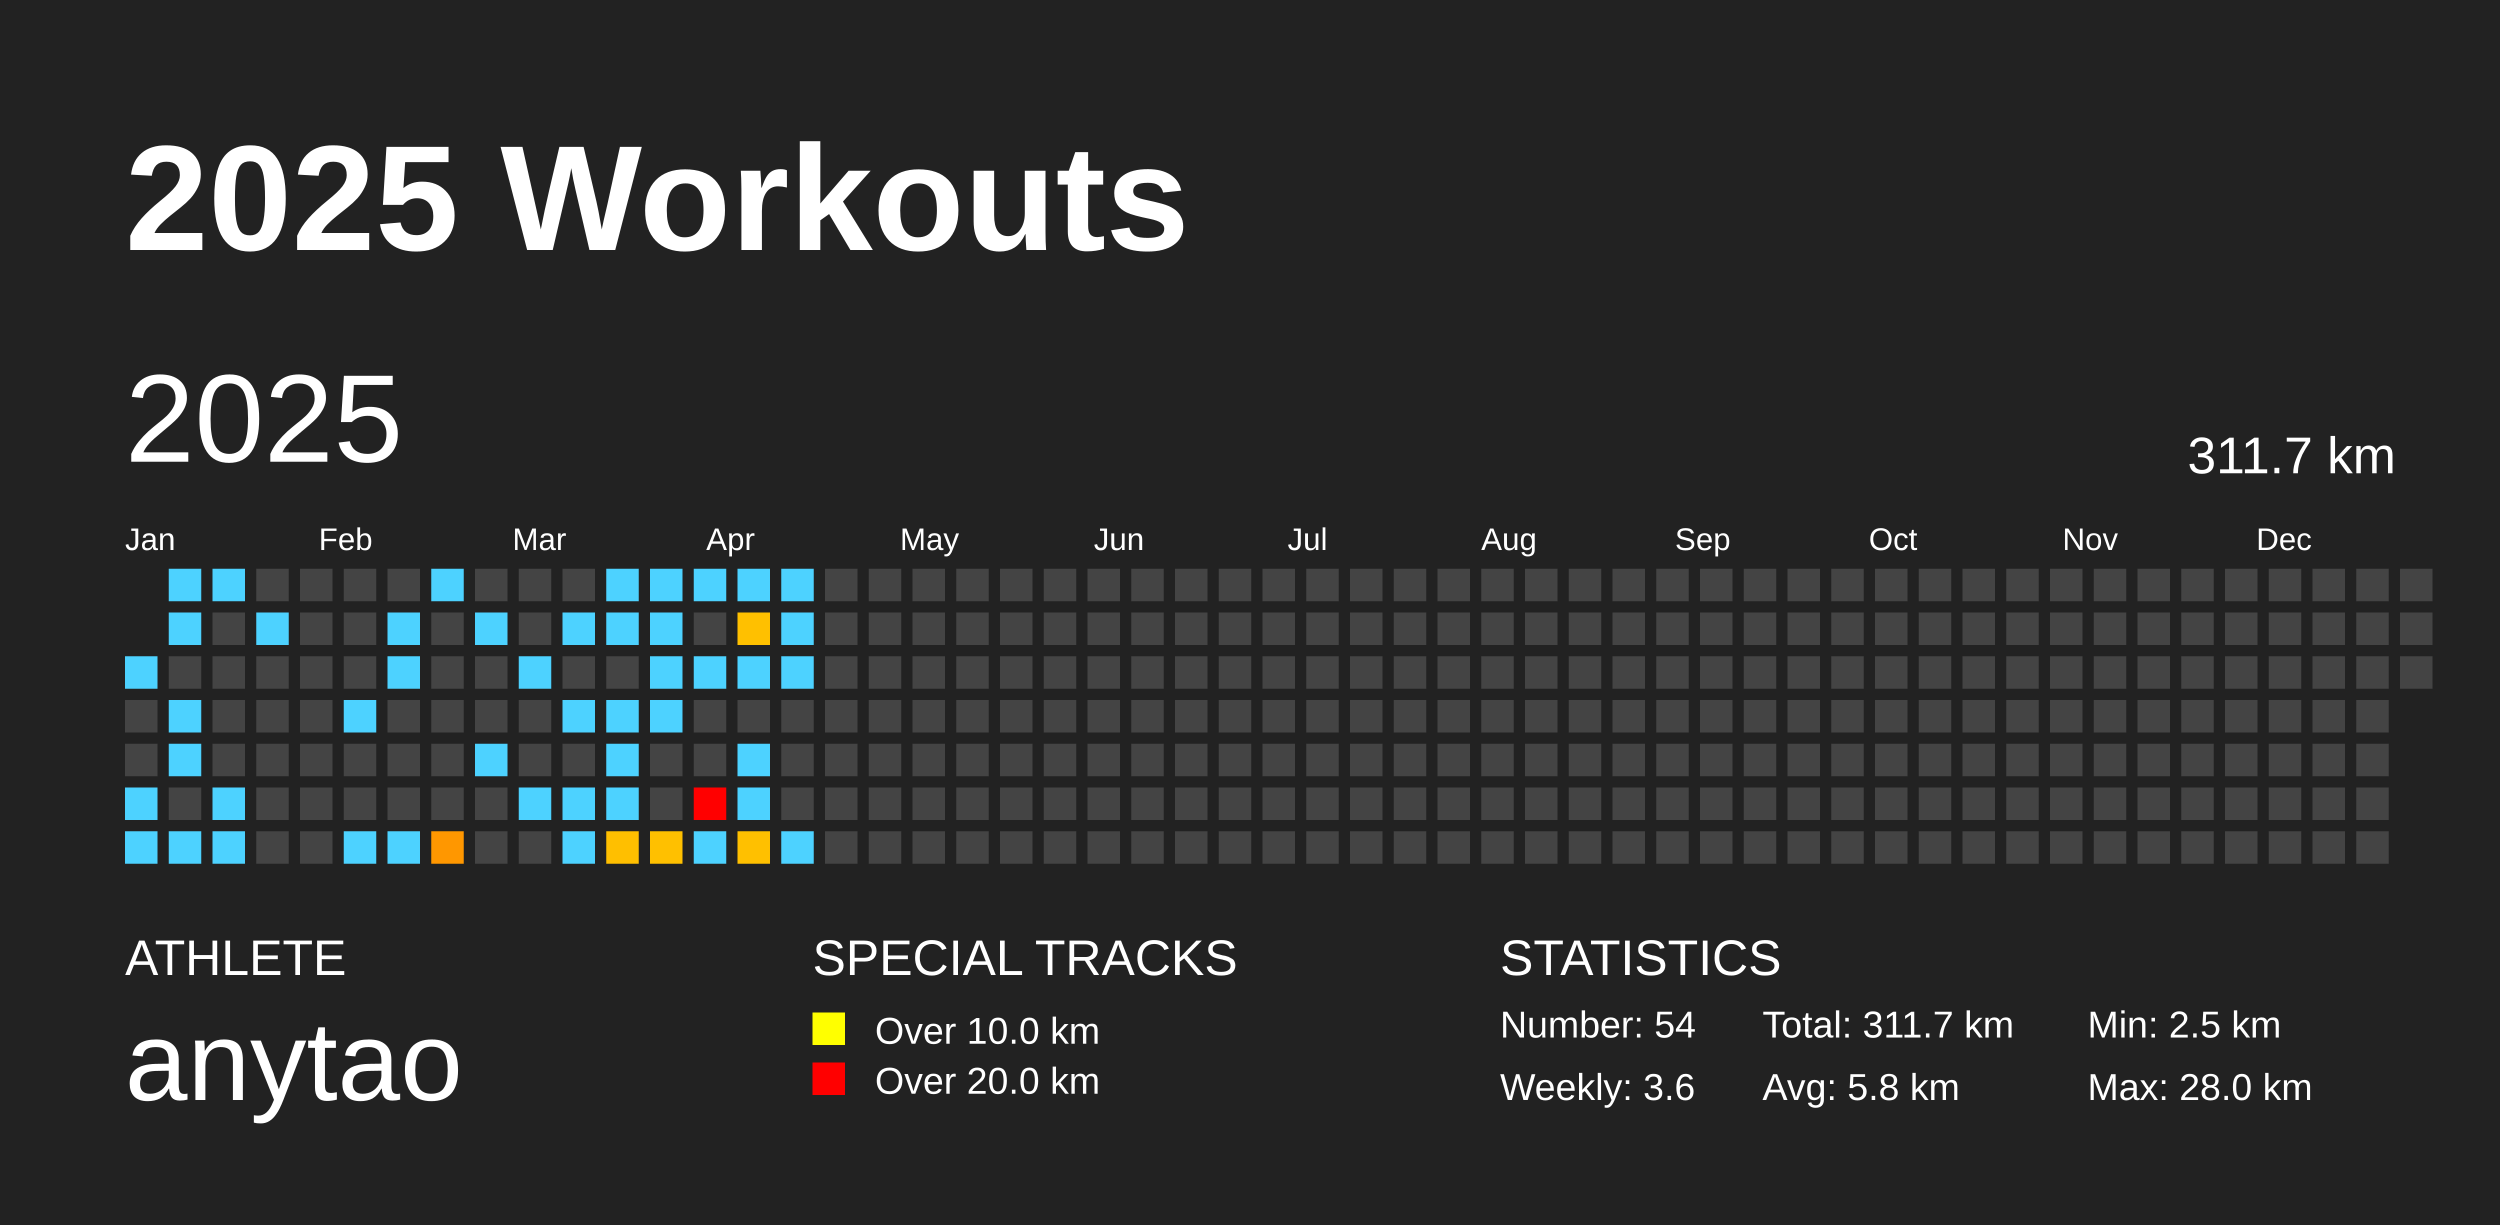
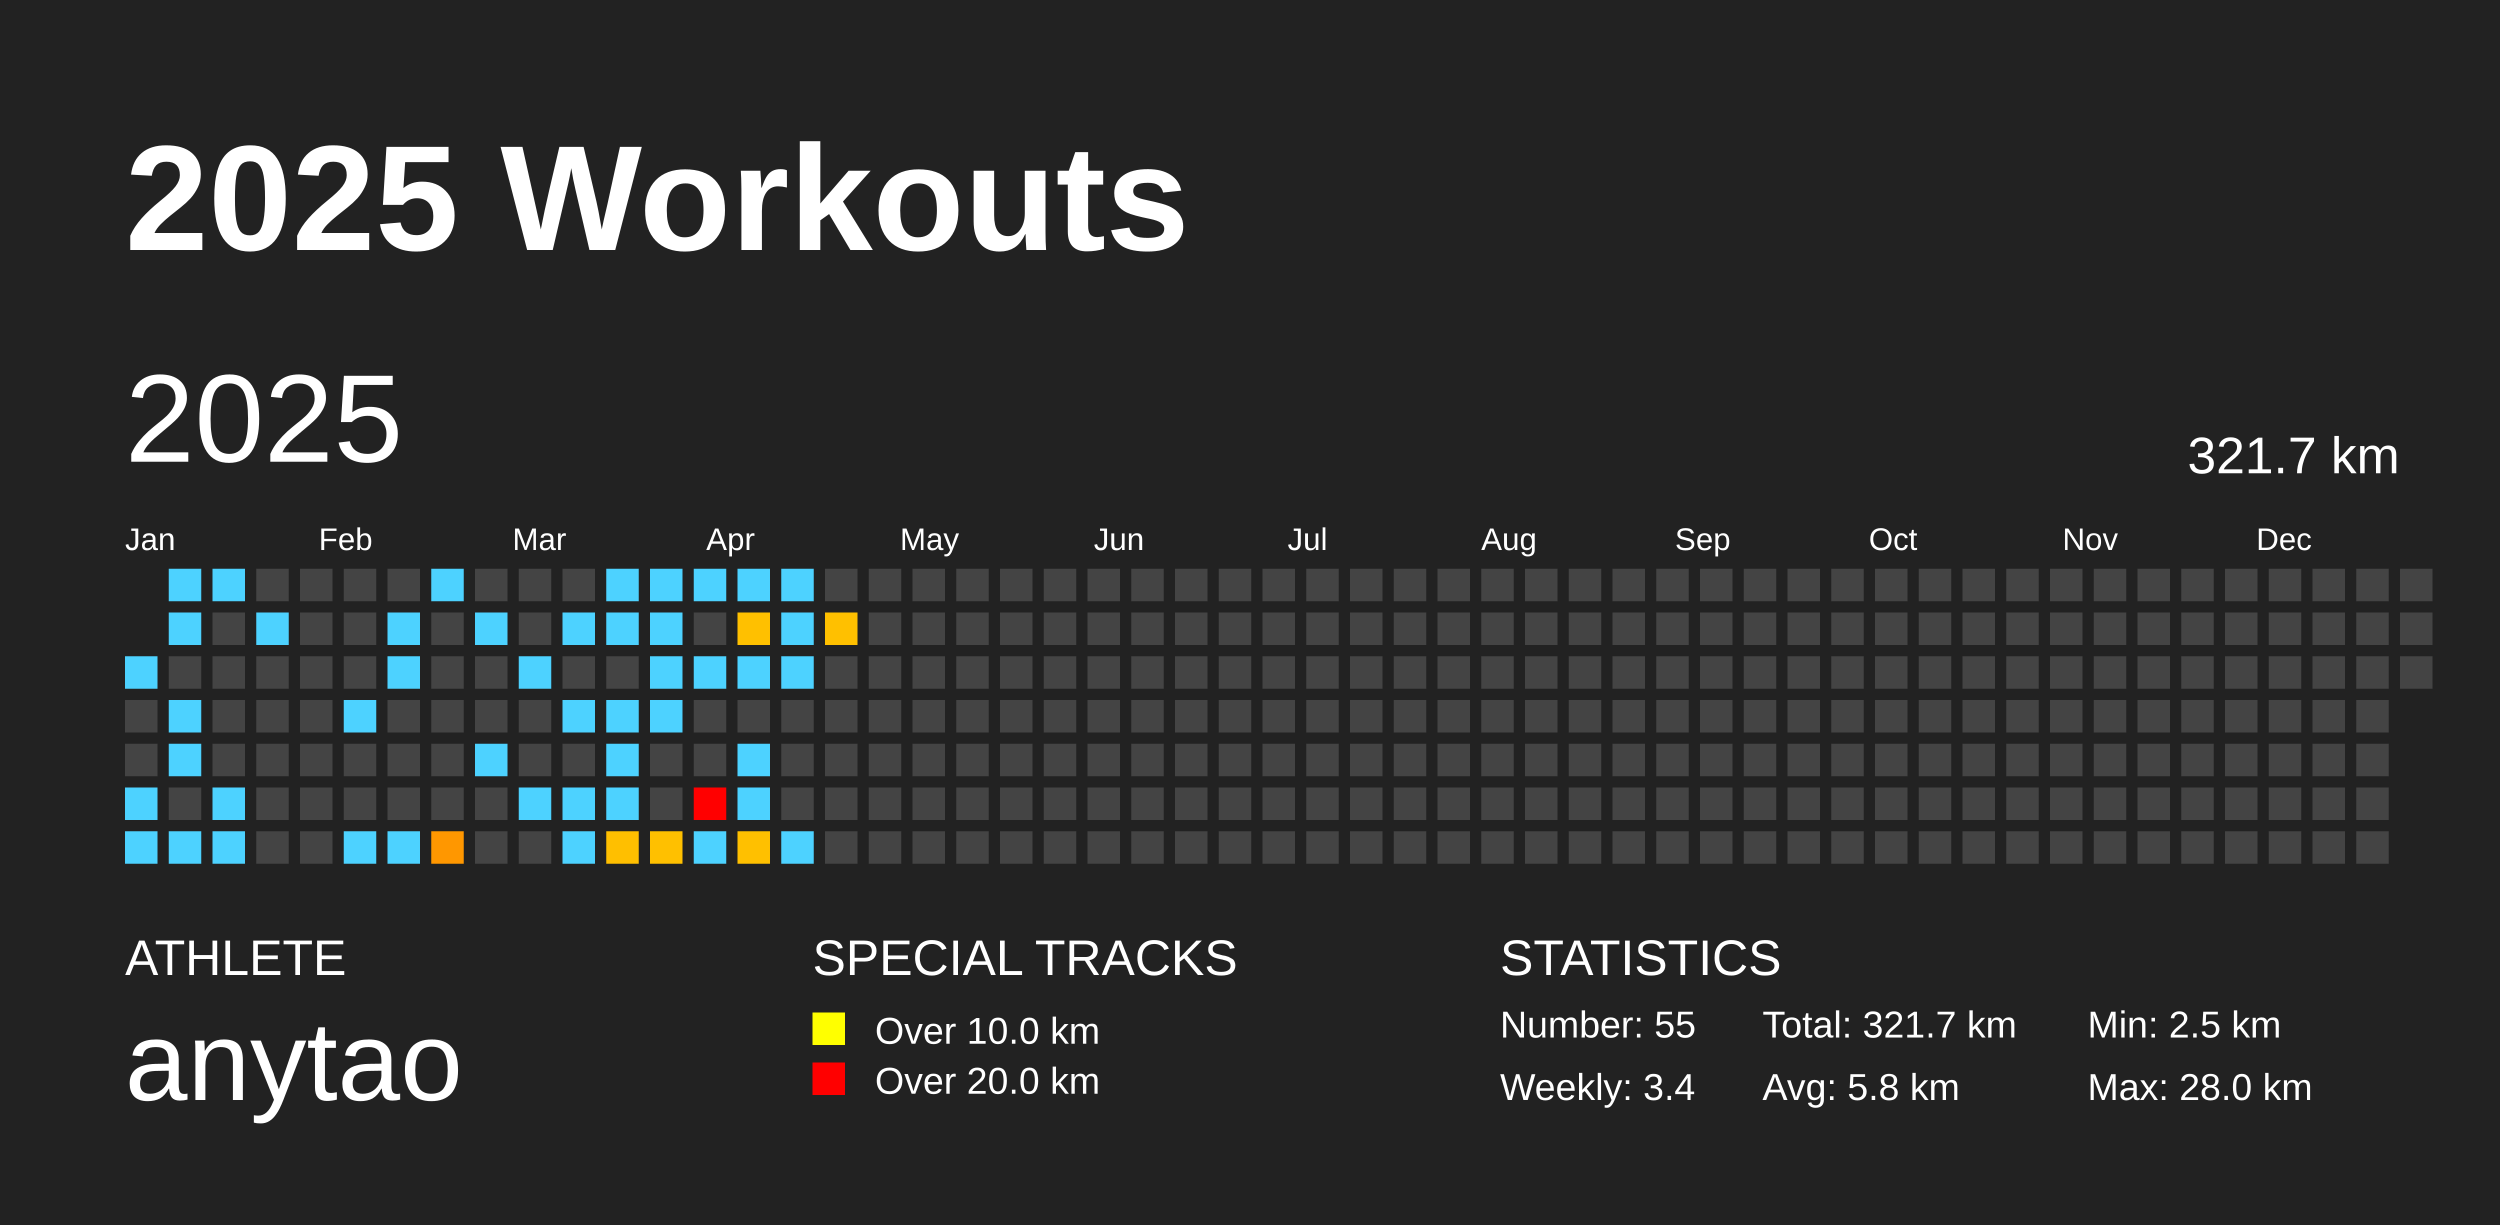
<svg xmlns="http://www.w3.org/2000/svg" baseProfile="full" height="98mm" version="1.1" viewBox="0,0,200,98" width="200mm">
  <defs />
  <rect fill="#222222" height="98" width="200" x="0" y="0" />
  <text fill="#FFFFFF" style="font-size:12px; font-family:Arial; font-weight:bold;" x="10" y="20">2025 Workouts</text>
  <text fill="#FFFFFF" style="font-size:4px; font-family:Arial" x="10" y="78">ATHLETE</text>
  <text fill="#FFFFFF" style="font-size:9px; font-family:Arial" x="10" y="88">anytao</text>
  <text fill="#FFFFFF" style="font-size:4px; font-family:Arial" x="65" y="78">SPECIAL TRACKS</text>
  <rect fill="yellow" height="2.6" width="2.6" x="65" y="81" />
  <text fill="#FFFFFF" style="font-size:3px; font-family:Arial" x="70" y="83.5">Over 10.0 km</text>
  <rect fill="red" height="2.6" width="2.6" x="65" y="85" />
  <text fill="#FFFFFF" style="font-size:3px; font-family:Arial" x="70" y="87.5">Over 20.0 km</text>
  <text fill="#FFFFFF" style="font-size:4px; font-family:Arial" x="120" y="78">STATISTICS</text>
-   <text fill="#FFFFFF" style="font-size:3px; font-family:Arial" x="120" y="83">Number: 54</text>
-   <text fill="#FFFFFF" style="font-size:3px; font-family:Arial" x="120" y="88">Weekly: 3.6</text>
-   <text fill="#FFFFFF" style="font-size:3px; font-family:Arial" x="141" y="83">Total: 311.7 km</text>
+   <text fill="#FFFFFF" style="font-size:3px; font-family:Arial" x="120" y="83">Number: 55</text>
+   <text fill="#FFFFFF" style="font-size:3px; font-family:Arial" x="120" y="88">Weekly: 3.4</text>
+   <text fill="#FFFFFF" style="font-size:3px; font-family:Arial" x="141" y="83">Total: 321.7 km</text>
  <text fill="#FFFFFF" style="font-size:3px; font-family:Arial" x="141" y="88">Avg: 5.8 km</text>
  <text fill="#FFFFFF" style="font-size:3px; font-family:Arial" x="167" y="83">Min: 2.5 km</text>
  <text fill="#FFFFFF" style="font-size:3px; font-family:Arial" x="167" y="88">Max: 28.0 km</text>
  <text dominant-baseline="hanging" fill="#FFFFFF" style="font-size:10.0px; font-family:Arial;" x="10" y="30">2025</text>
-   <text dominant-baseline="hanging" fill="#FFFFFF" style="font-size:4.125px; font-family:Arial;" x="175" y="35">311.7 km</text>
+   <text dominant-baseline="hanging" fill="#FFFFFF" style="font-size:4.125px; font-family:Arial;" x="175" y="35">321.7 km</text>
  <text fill="#FFFFFF" style="font-size:2.5px; font-family:Arial" x="10.0" y="44">Jan</text>
  <text fill="#FFFFFF" style="font-size:2.5px; font-family:Arial" x="25.5" y="44">Feb</text>
  <text fill="#FFFFFF" style="font-size:2.5px; font-family:Arial" x="41.0" y="44">Mar</text>
  <text fill="#FFFFFF" style="font-size:2.5px; font-family:Arial" x="56.5" y="44">Apr</text>
  <text fill="#FFFFFF" style="font-size:2.5px; font-family:Arial" x="72.0" y="44">May</text>
  <text fill="#FFFFFF" style="font-size:2.5px; font-family:Arial" x="87.5" y="44">Jun</text>
  <text fill="#FFFFFF" style="font-size:2.5px; font-family:Arial" x="103.0" y="44">Jul</text>
  <text fill="#FFFFFF" style="font-size:2.5px; font-family:Arial" x="118.5" y="44">Aug</text>
  <text fill="#FFFFFF" style="font-size:2.5px; font-family:Arial" x="134.0" y="44">Sep</text>
  <text fill="#FFFFFF" style="font-size:2.5px; font-family:Arial" x="149.5" y="44">Oct</text>
  <text fill="#FFFFFF" style="font-size:2.5px; font-family:Arial" x="165.0" y="44">Nov</text>
  <text fill="#FFFFFF" style="font-size:2.5px; font-family:Arial" x="180.5" y="44">Dec</text>
  <rect fill="#4dd2ff" height="2.6" width="2.6" x="10.0" y="52.5" />
  <rect fill="#444444" height="2.6" width="2.6" x="10.0" y="56.0" />
  <rect fill="#444444" height="2.6" width="2.6" x="10.0" y="59.5" />
  <rect fill="#4dd2ff" height="2.6" width="2.6" x="10.0" y="63.0" />
  <rect fill="#4dd2ff" height="2.6" width="2.6" x="10.0" y="66.5" />
  <rect fill="#4dd2ff" height="2.6" width="2.6" x="13.5" y="45.5" />
  <rect fill="#4dd2ff" height="2.6" width="2.6" x="13.5" y="49.0" />
  <rect fill="#444444" height="2.6" width="2.6" x="13.5" y="52.5" />
  <rect fill="#4dd2ff" height="2.6" width="2.6" x="13.5" y="56.0" />
  <rect fill="#4dd2ff" height="2.6" width="2.6" x="13.5" y="59.5" />
  <rect fill="#444444" height="2.6" width="2.6" x="13.5" y="63.0" />
  <rect fill="#4dd2ff" height="2.6" width="2.6" x="13.5" y="66.5" />
  <rect fill="#4dd2ff" height="2.6" width="2.6" x="17.0" y="45.5" />
  <rect fill="#444444" height="2.6" width="2.6" x="17.0" y="49.0" />
  <rect fill="#444444" height="2.6" width="2.6" x="17.0" y="52.5" />
  <rect fill="#444444" height="2.6" width="2.6" x="17.0" y="56.0" />
  <rect fill="#444444" height="2.6" width="2.6" x="17.0" y="59.5" />
  <rect fill="#4dd2ff" height="2.6" width="2.6" x="17.0" y="63.0" />
  <rect fill="#4dd2ff" height="2.6" width="2.6" x="17.0" y="66.5" />
  <rect fill="#444444" height="2.6" width="2.6" x="20.5" y="45.5" />
  <rect fill="#4dd2ff" height="2.6" width="2.6" x="20.5" y="49.0" />
  <rect fill="#444444" height="2.6" width="2.6" x="20.5" y="52.5" />
  <rect fill="#444444" height="2.6" width="2.6" x="20.5" y="56.0" />
  <rect fill="#444444" height="2.6" width="2.6" x="20.5" y="59.5" />
  <rect fill="#444444" height="2.6" width="2.6" x="20.5" y="63.0" />
  <rect fill="#444444" height="2.6" width="2.6" x="20.5" y="66.5" />
  <rect fill="#444444" height="2.6" width="2.6" x="24.0" y="45.5" />
  <rect fill="#444444" height="2.6" width="2.6" x="24.0" y="49.0" />
  <rect fill="#444444" height="2.6" width="2.6" x="24.0" y="52.5" />
  <rect fill="#444444" height="2.6" width="2.6" x="24.0" y="56.0" />
  <rect fill="#444444" height="2.6" width="2.6" x="24.0" y="59.5" />
  <rect fill="#444444" height="2.6" width="2.6" x="24.0" y="63.0" />
  <rect fill="#444444" height="2.6" width="2.6" x="24.0" y="66.5" />
  <rect fill="#444444" height="2.6" width="2.6" x="27.5" y="45.5" />
  <rect fill="#444444" height="2.6" width="2.6" x="27.5" y="49.0" />
  <rect fill="#444444" height="2.6" width="2.6" x="27.5" y="52.5" />
  <rect fill="#4dd2ff" height="2.6" width="2.6" x="27.5" y="56.0" />
  <rect fill="#444444" height="2.6" width="2.6" x="27.5" y="59.5" />
  <rect fill="#444444" height="2.6" width="2.6" x="27.5" y="63.0" />
  <rect fill="#4dd2ff" height="2.6" width="2.6" x="27.5" y="66.5" />
  <rect fill="#444444" height="2.6" width="2.6" x="31.0" y="45.5" />
  <rect fill="#4dd2ff" height="2.6" width="2.6" x="31.0" y="49.0" />
  <rect fill="#4dd2ff" height="2.6" width="2.6" x="31.0" y="52.5" />
  <rect fill="#444444" height="2.6" width="2.6" x="31.0" y="56.0" />
  <rect fill="#444444" height="2.6" width="2.6" x="31.0" y="59.5" />
  <rect fill="#444444" height="2.6" width="2.6" x="31.0" y="63.0" />
  <rect fill="#4dd2ff" height="2.6" width="2.6" x="31.0" y="66.5" />
  <rect fill="#4dd2ff" height="2.6" width="2.6" x="34.5" y="45.5" />
  <rect fill="#444444" height="2.6" width="2.6" x="34.5" y="49.0" />
  <rect fill="#444444" height="2.6" width="2.6" x="34.5" y="52.5" />
  <rect fill="#444444" height="2.6" width="2.6" x="34.5" y="56.0" />
  <rect fill="#444444" height="2.6" width="2.6" x="34.5" y="59.5" />
  <rect fill="#444444" height="2.6" width="2.6" x="34.5" y="63.0" />
  <rect fill="#ff9700" height="2.6" width="2.6" x="34.5" y="66.5" />
  <rect fill="#444444" height="2.6" width="2.6" x="38.0" y="45.5" />
  <rect fill="#4dd2ff" height="2.6" width="2.6" x="38.0" y="49.0" />
  <rect fill="#444444" height="2.6" width="2.6" x="38.0" y="52.5" />
  <rect fill="#444444" height="2.6" width="2.6" x="38.0" y="56.0" />
  <rect fill="#4dd2ff" height="2.6" width="2.6" x="38.0" y="59.5" />
  <rect fill="#444444" height="2.6" width="2.6" x="38.0" y="63.0" />
  <rect fill="#444444" height="2.6" width="2.6" x="38.0" y="66.5" />
  <rect fill="#444444" height="2.6" width="2.6" x="41.5" y="45.5" />
  <rect fill="#444444" height="2.6" width="2.6" x="41.5" y="49.0" />
  <rect fill="#4dd2ff" height="2.6" width="2.6" x="41.5" y="52.5" />
  <rect fill="#444444" height="2.6" width="2.6" x="41.5" y="56.0" />
  <rect fill="#444444" height="2.6" width="2.6" x="41.5" y="59.5" />
  <rect fill="#4dd2ff" height="2.6" width="2.6" x="41.5" y="63.0" />
  <rect fill="#444444" height="2.6" width="2.6" x="41.5" y="66.5" />
  <rect fill="#444444" height="2.6" width="2.6" x="45.0" y="45.5" />
  <rect fill="#4dd2ff" height="2.6" width="2.6" x="45.0" y="49.0" />
  <rect fill="#444444" height="2.6" width="2.6" x="45.0" y="52.5" />
  <rect fill="#4dd2ff" height="2.6" width="2.6" x="45.0" y="56.0" />
  <rect fill="#444444" height="2.6" width="2.6" x="45.0" y="59.5" />
  <rect fill="#4dd2ff" height="2.6" width="2.6" x="45.0" y="63.0" />
  <rect fill="#4dd2ff" height="2.6" width="2.6" x="45.0" y="66.5" />
  <rect fill="#4dd2ff" height="2.6" width="2.6" x="48.5" y="45.5" />
  <rect fill="#4dd2ff" height="2.6" width="2.6" x="48.5" y="49.0" />
  <rect fill="#444444" height="2.6" width="2.6" x="48.5" y="52.5" />
  <rect fill="#4dd2ff" height="2.6" width="2.6" x="48.5" y="56.0" />
  <rect fill="#4dd2ff" height="2.6" width="2.6" x="48.5" y="59.5" />
  <rect fill="#4dd2ff" height="2.6" width="2.6" x="48.5" y="63.0" />
  <rect fill="#ffbf00" height="2.6" width="2.6" x="48.5" y="66.5" />
  <rect fill="#4dd2ff" height="2.6" width="2.6" x="52.0" y="45.5" />
  <rect fill="#4dd2ff" height="2.6" width="2.6" x="52.0" y="49.0" />
  <rect fill="#4dd2ff" height="2.6" width="2.6" x="52.0" y="52.5" />
  <rect fill="#4dd2ff" height="2.6" width="2.6" x="52.0" y="56.0" />
  <rect fill="#444444" height="2.6" width="2.6" x="52.0" y="59.5" />
  <rect fill="#444444" height="2.6" width="2.6" x="52.0" y="63.0" />
  <rect fill="#ffc000" height="2.6" width="2.6" x="52.0" y="66.5" />
  <rect fill="#4dd2ff" height="2.6" width="2.6" x="55.5" y="45.5" />
  <rect fill="#444444" height="2.6" width="2.6" x="55.5" y="49.0" />
  <rect fill="#4dd2ff" height="2.6" width="2.6" x="55.5" y="52.5" />
  <rect fill="#444444" height="2.6" width="2.6" x="55.5" y="56.0" />
  <rect fill="#444444" height="2.6" width="2.6" x="55.5" y="59.5" />
  <rect fill="red" height="2.6" width="2.6" x="55.5" y="63.0" />
  <rect fill="#4dd2ff" height="2.6" width="2.6" x="55.5" y="66.5" />
  <rect fill="#4dd2ff" height="2.6" width="2.6" x="59.0" y="45.5" />
  <rect fill="#ffc000" height="2.6" width="2.6" x="59.0" y="49.0" />
  <rect fill="#4dd2ff" height="2.6" width="2.6" x="59.0" y="52.5" />
  <rect fill="#444444" height="2.6" width="2.6" x="59.0" y="56.0" />
  <rect fill="#4dd2ff" height="2.6" width="2.6" x="59.0" y="59.5" />
  <rect fill="#4dd2ff" height="2.6" width="2.6" x="59.0" y="63.0" />
  <rect fill="#ffc000" height="2.6" width="2.6" x="59.0" y="66.5" />
  <rect fill="#4dd2ff" height="2.6" width="2.6" x="62.5" y="45.5" />
  <rect fill="#4dd2ff" height="2.6" width="2.6" x="62.5" y="49.0" />
  <rect fill="#4dd2ff" height="2.6" width="2.6" x="62.5" y="52.5" />
  <rect fill="#444444" height="2.6" width="2.6" x="62.5" y="56.0" />
  <rect fill="#444444" height="2.6" width="2.6" x="62.5" y="59.5" />
  <rect fill="#444444" height="2.6" width="2.6" x="62.5" y="63.0" />
  <rect fill="#4dd2ff" height="2.6" width="2.6" x="62.5" y="66.5" />
  <rect fill="#444444" height="2.6" width="2.6" x="66.0" y="45.5" />
-   <rect fill="#444444" height="2.6" width="2.6" x="66.0" y="49.0" />
+   <rect fill="#ffc000" height="2.6" width="2.6" x="66.0" y="49.0" />
  <rect fill="#444444" height="2.6" width="2.6" x="66.0" y="52.5" />
  <rect fill="#444444" height="2.6" width="2.6" x="66.0" y="56.0" />
  <rect fill="#444444" height="2.6" width="2.6" x="66.0" y="59.5" />
  <rect fill="#444444" height="2.6" width="2.6" x="66.0" y="63.0" />
  <rect fill="#444444" height="2.6" width="2.6" x="66.0" y="66.5" />
  <rect fill="#444444" height="2.6" width="2.6" x="69.5" y="45.5" />
  <rect fill="#444444" height="2.6" width="2.6" x="69.5" y="49.0" />
  <rect fill="#444444" height="2.6" width="2.6" x="69.5" y="52.5" />
  <rect fill="#444444" height="2.6" width="2.6" x="69.5" y="56.0" />
  <rect fill="#444444" height="2.6" width="2.6" x="69.5" y="59.5" />
  <rect fill="#444444" height="2.6" width="2.6" x="69.5" y="63.0" />
  <rect fill="#444444" height="2.6" width="2.6" x="69.5" y="66.5" />
  <rect fill="#444444" height="2.6" width="2.6" x="73.0" y="45.5" />
  <rect fill="#444444" height="2.6" width="2.6" x="73.0" y="49.0" />
  <rect fill="#444444" height="2.6" width="2.6" x="73.0" y="52.5" />
  <rect fill="#444444" height="2.6" width="2.6" x="73.0" y="56.0" />
  <rect fill="#444444" height="2.6" width="2.6" x="73.0" y="59.5" />
  <rect fill="#444444" height="2.6" width="2.6" x="73.0" y="63.0" />
  <rect fill="#444444" height="2.6" width="2.6" x="73.0" y="66.5" />
  <rect fill="#444444" height="2.6" width="2.6" x="76.5" y="45.5" />
  <rect fill="#444444" height="2.6" width="2.6" x="76.5" y="49.0" />
  <rect fill="#444444" height="2.6" width="2.6" x="76.5" y="52.5" />
  <rect fill="#444444" height="2.6" width="2.6" x="76.5" y="56.0" />
  <rect fill="#444444" height="2.6" width="2.6" x="76.5" y="59.5" />
  <rect fill="#444444" height="2.6" width="2.6" x="76.5" y="63.0" />
  <rect fill="#444444" height="2.6" width="2.6" x="76.5" y="66.5" />
  <rect fill="#444444" height="2.6" width="2.6" x="80.0" y="45.5" />
  <rect fill="#444444" height="2.6" width="2.6" x="80.0" y="49.0" />
  <rect fill="#444444" height="2.6" width="2.6" x="80.0" y="52.5" />
  <rect fill="#444444" height="2.6" width="2.6" x="80.0" y="56.0" />
  <rect fill="#444444" height="2.6" width="2.6" x="80.0" y="59.5" />
  <rect fill="#444444" height="2.6" width="2.6" x="80.0" y="63.0" />
  <rect fill="#444444" height="2.6" width="2.6" x="80.0" y="66.5" />
  <rect fill="#444444" height="2.6" width="2.6" x="83.5" y="45.5" />
  <rect fill="#444444" height="2.6" width="2.6" x="83.5" y="49.0" />
  <rect fill="#444444" height="2.6" width="2.6" x="83.5" y="52.5" />
  <rect fill="#444444" height="2.6" width="2.6" x="83.5" y="56.0" />
  <rect fill="#444444" height="2.6" width="2.6" x="83.5" y="59.5" />
  <rect fill="#444444" height="2.6" width="2.6" x="83.5" y="63.0" />
  <rect fill="#444444" height="2.6" width="2.6" x="83.5" y="66.5" />
  <rect fill="#444444" height="2.6" width="2.6" x="87.0" y="45.5" />
  <rect fill="#444444" height="2.6" width="2.6" x="87.0" y="49.0" />
  <rect fill="#444444" height="2.6" width="2.6" x="87.0" y="52.5" />
  <rect fill="#444444" height="2.6" width="2.6" x="87.0" y="56.0" />
  <rect fill="#444444" height="2.6" width="2.6" x="87.0" y="59.5" />
  <rect fill="#444444" height="2.6" width="2.6" x="87.0" y="63.0" />
  <rect fill="#444444" height="2.6" width="2.6" x="87.0" y="66.5" />
  <rect fill="#444444" height="2.6" width="2.6" x="90.5" y="45.5" />
  <rect fill="#444444" height="2.6" width="2.6" x="90.5" y="49.0" />
  <rect fill="#444444" height="2.6" width="2.6" x="90.5" y="52.5" />
  <rect fill="#444444" height="2.6" width="2.6" x="90.5" y="56.0" />
  <rect fill="#444444" height="2.6" width="2.6" x="90.5" y="59.5" />
  <rect fill="#444444" height="2.6" width="2.6" x="90.5" y="63.0" />
  <rect fill="#444444" height="2.6" width="2.6" x="90.5" y="66.5" />
  <rect fill="#444444" height="2.6" width="2.6" x="94.0" y="45.5" />
  <rect fill="#444444" height="2.6" width="2.6" x="94.0" y="49.0" />
  <rect fill="#444444" height="2.6" width="2.6" x="94.0" y="52.5" />
  <rect fill="#444444" height="2.6" width="2.6" x="94.0" y="56.0" />
  <rect fill="#444444" height="2.6" width="2.6" x="94.0" y="59.5" />
  <rect fill="#444444" height="2.6" width="2.6" x="94.0" y="63.0" />
  <rect fill="#444444" height="2.6" width="2.6" x="94.0" y="66.5" />
  <rect fill="#444444" height="2.6" width="2.6" x="97.5" y="45.5" />
  <rect fill="#444444" height="2.6" width="2.6" x="97.5" y="49.0" />
  <rect fill="#444444" height="2.6" width="2.6" x="97.5" y="52.5" />
  <rect fill="#444444" height="2.6" width="2.6" x="97.5" y="56.0" />
  <rect fill="#444444" height="2.6" width="2.6" x="97.5" y="59.5" />
  <rect fill="#444444" height="2.6" width="2.6" x="97.5" y="63.0" />
  <rect fill="#444444" height="2.6" width="2.6" x="97.5" y="66.5" />
  <rect fill="#444444" height="2.6" width="2.6" x="101.0" y="45.5" />
  <rect fill="#444444" height="2.6" width="2.6" x="101.0" y="49.0" />
  <rect fill="#444444" height="2.6" width="2.6" x="101.0" y="52.5" />
  <rect fill="#444444" height="2.6" width="2.6" x="101.0" y="56.0" />
  <rect fill="#444444" height="2.6" width="2.6" x="101.0" y="59.5" />
  <rect fill="#444444" height="2.6" width="2.6" x="101.0" y="63.0" />
  <rect fill="#444444" height="2.6" width="2.6" x="101.0" y="66.5" />
  <rect fill="#444444" height="2.6" width="2.6" x="104.5" y="45.5" />
  <rect fill="#444444" height="2.6" width="2.6" x="104.5" y="49.0" />
  <rect fill="#444444" height="2.6" width="2.6" x="104.5" y="52.5" />
  <rect fill="#444444" height="2.6" width="2.6" x="104.5" y="56.0" />
  <rect fill="#444444" height="2.6" width="2.6" x="104.5" y="59.5" />
  <rect fill="#444444" height="2.6" width="2.6" x="104.5" y="63.0" />
  <rect fill="#444444" height="2.6" width="2.6" x="104.5" y="66.5" />
  <rect fill="#444444" height="2.6" width="2.6" x="108.0" y="45.5" />
  <rect fill="#444444" height="2.6" width="2.6" x="108.0" y="49.0" />
  <rect fill="#444444" height="2.6" width="2.6" x="108.0" y="52.5" />
  <rect fill="#444444" height="2.6" width="2.6" x="108.0" y="56.0" />
  <rect fill="#444444" height="2.6" width="2.6" x="108.0" y="59.5" />
  <rect fill="#444444" height="2.6" width="2.6" x="108.0" y="63.0" />
  <rect fill="#444444" height="2.6" width="2.6" x="108.0" y="66.5" />
  <rect fill="#444444" height="2.6" width="2.6" x="111.5" y="45.5" />
  <rect fill="#444444" height="2.6" width="2.6" x="111.5" y="49.0" />
  <rect fill="#444444" height="2.6" width="2.6" x="111.5" y="52.5" />
  <rect fill="#444444" height="2.6" width="2.6" x="111.5" y="56.0" />
  <rect fill="#444444" height="2.6" width="2.6" x="111.5" y="59.5" />
  <rect fill="#444444" height="2.6" width="2.6" x="111.5" y="63.0" />
  <rect fill="#444444" height="2.6" width="2.6" x="111.5" y="66.5" />
  <rect fill="#444444" height="2.6" width="2.6" x="115.0" y="45.5" />
  <rect fill="#444444" height="2.6" width="2.6" x="115.0" y="49.0" />
  <rect fill="#444444" height="2.6" width="2.6" x="115.0" y="52.5" />
  <rect fill="#444444" height="2.6" width="2.6" x="115.0" y="56.0" />
  <rect fill="#444444" height="2.6" width="2.6" x="115.0" y="59.5" />
  <rect fill="#444444" height="2.6" width="2.6" x="115.0" y="63.0" />
  <rect fill="#444444" height="2.6" width="2.6" x="115.0" y="66.5" />
  <rect fill="#444444" height="2.6" width="2.6" x="118.5" y="45.5" />
  <rect fill="#444444" height="2.6" width="2.6" x="118.5" y="49.0" />
  <rect fill="#444444" height="2.6" width="2.6" x="118.5" y="52.5" />
  <rect fill="#444444" height="2.6" width="2.6" x="118.5" y="56.0" />
  <rect fill="#444444" height="2.6" width="2.6" x="118.5" y="59.5" />
  <rect fill="#444444" height="2.6" width="2.6" x="118.5" y="63.0" />
  <rect fill="#444444" height="2.6" width="2.6" x="118.5" y="66.5" />
  <rect fill="#444444" height="2.6" width="2.6" x="122.0" y="45.5" />
  <rect fill="#444444" height="2.6" width="2.6" x="122.0" y="49.0" />
  <rect fill="#444444" height="2.6" width="2.6" x="122.0" y="52.5" />
  <rect fill="#444444" height="2.6" width="2.6" x="122.0" y="56.0" />
  <rect fill="#444444" height="2.6" width="2.6" x="122.0" y="59.5" />
  <rect fill="#444444" height="2.6" width="2.6" x="122.0" y="63.0" />
  <rect fill="#444444" height="2.6" width="2.6" x="122.0" y="66.5" />
  <rect fill="#444444" height="2.6" width="2.6" x="125.5" y="45.5" />
  <rect fill="#444444" height="2.6" width="2.6" x="125.5" y="49.0" />
  <rect fill="#444444" height="2.6" width="2.6" x="125.5" y="52.5" />
  <rect fill="#444444" height="2.6" width="2.6" x="125.5" y="56.0" />
  <rect fill="#444444" height="2.6" width="2.6" x="125.5" y="59.5" />
  <rect fill="#444444" height="2.6" width="2.6" x="125.5" y="63.0" />
  <rect fill="#444444" height="2.6" width="2.6" x="125.5" y="66.5" />
  <rect fill="#444444" height="2.6" width="2.6" x="129.0" y="45.5" />
  <rect fill="#444444" height="2.6" width="2.6" x="129.0" y="49.0" />
  <rect fill="#444444" height="2.6" width="2.6" x="129.0" y="52.5" />
  <rect fill="#444444" height="2.6" width="2.6" x="129.0" y="56.0" />
  <rect fill="#444444" height="2.6" width="2.6" x="129.0" y="59.5" />
  <rect fill="#444444" height="2.6" width="2.6" x="129.0" y="63.0" />
  <rect fill="#444444" height="2.6" width="2.6" x="129.0" y="66.5" />
  <rect fill="#444444" height="2.6" width="2.6" x="132.5" y="45.5" />
  <rect fill="#444444" height="2.6" width="2.6" x="132.5" y="49.0" />
  <rect fill="#444444" height="2.6" width="2.6" x="132.5" y="52.5" />
  <rect fill="#444444" height="2.6" width="2.6" x="132.5" y="56.0" />
  <rect fill="#444444" height="2.6" width="2.6" x="132.5" y="59.5" />
  <rect fill="#444444" height="2.6" width="2.6" x="132.5" y="63.0" />
  <rect fill="#444444" height="2.6" width="2.6" x="132.5" y="66.5" />
  <rect fill="#444444" height="2.6" width="2.6" x="136.0" y="45.5" />
  <rect fill="#444444" height="2.6" width="2.6" x="136.0" y="49.0" />
  <rect fill="#444444" height="2.6" width="2.6" x="136.0" y="52.5" />
  <rect fill="#444444" height="2.6" width="2.6" x="136.0" y="56.0" />
  <rect fill="#444444" height="2.6" width="2.6" x="136.0" y="59.5" />
  <rect fill="#444444" height="2.6" width="2.6" x="136.0" y="63.0" />
  <rect fill="#444444" height="2.6" width="2.6" x="136.0" y="66.5" />
  <rect fill="#444444" height="2.6" width="2.6" x="139.5" y="45.5" />
  <rect fill="#444444" height="2.6" width="2.6" x="139.5" y="49.0" />
  <rect fill="#444444" height="2.6" width="2.6" x="139.5" y="52.5" />
  <rect fill="#444444" height="2.6" width="2.6" x="139.5" y="56.0" />
  <rect fill="#444444" height="2.6" width="2.6" x="139.5" y="59.5" />
  <rect fill="#444444" height="2.6" width="2.6" x="139.5" y="63.0" />
  <rect fill="#444444" height="2.6" width="2.6" x="139.5" y="66.5" />
  <rect fill="#444444" height="2.6" width="2.6" x="143.0" y="45.5" />
  <rect fill="#444444" height="2.6" width="2.6" x="143.0" y="49.0" />
  <rect fill="#444444" height="2.6" width="2.6" x="143.0" y="52.5" />
  <rect fill="#444444" height="2.6" width="2.6" x="143.0" y="56.0" />
  <rect fill="#444444" height="2.6" width="2.6" x="143.0" y="59.5" />
  <rect fill="#444444" height="2.6" width="2.6" x="143.0" y="63.0" />
  <rect fill="#444444" height="2.6" width="2.6" x="143.0" y="66.5" />
  <rect fill="#444444" height="2.6" width="2.6" x="146.5" y="45.5" />
  <rect fill="#444444" height="2.6" width="2.6" x="146.5" y="49.0" />
  <rect fill="#444444" height="2.6" width="2.6" x="146.5" y="52.5" />
  <rect fill="#444444" height="2.6" width="2.6" x="146.5" y="56.0" />
  <rect fill="#444444" height="2.6" width="2.6" x="146.5" y="59.5" />
  <rect fill="#444444" height="2.6" width="2.6" x="146.5" y="63.0" />
  <rect fill="#444444" height="2.6" width="2.6" x="146.5" y="66.5" />
  <rect fill="#444444" height="2.6" width="2.6" x="150.0" y="45.5" />
  <rect fill="#444444" height="2.6" width="2.6" x="150.0" y="49.0" />
  <rect fill="#444444" height="2.6" width="2.6" x="150.0" y="52.5" />
  <rect fill="#444444" height="2.6" width="2.6" x="150.0" y="56.0" />
  <rect fill="#444444" height="2.6" width="2.6" x="150.0" y="59.5" />
  <rect fill="#444444" height="2.6" width="2.6" x="150.0" y="63.0" />
  <rect fill="#444444" height="2.6" width="2.6" x="150.0" y="66.5" />
  <rect fill="#444444" height="2.6" width="2.6" x="153.5" y="45.5" />
  <rect fill="#444444" height="2.6" width="2.6" x="153.5" y="49.0" />
  <rect fill="#444444" height="2.6" width="2.6" x="153.5" y="52.5" />
  <rect fill="#444444" height="2.6" width="2.6" x="153.5" y="56.0" />
  <rect fill="#444444" height="2.6" width="2.6" x="153.5" y="59.5" />
  <rect fill="#444444" height="2.6" width="2.6" x="153.5" y="63.0" />
  <rect fill="#444444" height="2.6" width="2.6" x="153.5" y="66.5" />
  <rect fill="#444444" height="2.6" width="2.6" x="157.0" y="45.5" />
  <rect fill="#444444" height="2.6" width="2.6" x="157.0" y="49.0" />
  <rect fill="#444444" height="2.6" width="2.6" x="157.0" y="52.5" />
  <rect fill="#444444" height="2.6" width="2.6" x="157.0" y="56.0" />
  <rect fill="#444444" height="2.6" width="2.6" x="157.0" y="59.5" />
  <rect fill="#444444" height="2.6" width="2.6" x="157.0" y="63.0" />
  <rect fill="#444444" height="2.6" width="2.6" x="157.0" y="66.5" />
  <rect fill="#444444" height="2.6" width="2.6" x="160.5" y="45.5" />
  <rect fill="#444444" height="2.6" width="2.6" x="160.5" y="49.0" />
  <rect fill="#444444" height="2.6" width="2.6" x="160.5" y="52.5" />
  <rect fill="#444444" height="2.6" width="2.6" x="160.5" y="56.0" />
  <rect fill="#444444" height="2.6" width="2.6" x="160.5" y="59.5" />
  <rect fill="#444444" height="2.6" width="2.6" x="160.5" y="63.0" />
  <rect fill="#444444" height="2.6" width="2.6" x="160.5" y="66.5" />
  <rect fill="#444444" height="2.6" width="2.6" x="164.0" y="45.5" />
  <rect fill="#444444" height="2.6" width="2.6" x="164.0" y="49.0" />
  <rect fill="#444444" height="2.6" width="2.6" x="164.0" y="52.5" />
  <rect fill="#444444" height="2.6" width="2.6" x="164.0" y="56.0" />
  <rect fill="#444444" height="2.6" width="2.6" x="164.0" y="59.5" />
  <rect fill="#444444" height="2.6" width="2.6" x="164.0" y="63.0" />
  <rect fill="#444444" height="2.6" width="2.6" x="164.0" y="66.5" />
  <rect fill="#444444" height="2.6" width="2.6" x="167.5" y="45.5" />
  <rect fill="#444444" height="2.6" width="2.6" x="167.5" y="49.0" />
  <rect fill="#444444" height="2.6" width="2.6" x="167.5" y="52.5" />
  <rect fill="#444444" height="2.6" width="2.6" x="167.5" y="56.0" />
  <rect fill="#444444" height="2.6" width="2.6" x="167.5" y="59.5" />
  <rect fill="#444444" height="2.6" width="2.6" x="167.5" y="63.0" />
  <rect fill="#444444" height="2.6" width="2.6" x="167.5" y="66.5" />
  <rect fill="#444444" height="2.6" width="2.6" x="171.0" y="45.5" />
  <rect fill="#444444" height="2.6" width="2.6" x="171.0" y="49.0" />
  <rect fill="#444444" height="2.6" width="2.6" x="171.0" y="52.5" />
  <rect fill="#444444" height="2.6" width="2.6" x="171.0" y="56.0" />
  <rect fill="#444444" height="2.6" width="2.6" x="171.0" y="59.5" />
  <rect fill="#444444" height="2.6" width="2.6" x="171.0" y="63.0" />
  <rect fill="#444444" height="2.6" width="2.6" x="171.0" y="66.5" />
  <rect fill="#444444" height="2.6" width="2.6" x="174.5" y="45.5" />
  <rect fill="#444444" height="2.6" width="2.6" x="174.5" y="49.0" />
  <rect fill="#444444" height="2.6" width="2.6" x="174.5" y="52.5" />
  <rect fill="#444444" height="2.6" width="2.6" x="174.5" y="56.0" />
  <rect fill="#444444" height="2.6" width="2.6" x="174.5" y="59.5" />
  <rect fill="#444444" height="2.6" width="2.6" x="174.5" y="63.0" />
  <rect fill="#444444" height="2.6" width="2.6" x="174.5" y="66.5" />
  <rect fill="#444444" height="2.6" width="2.6" x="178.0" y="45.5" />
  <rect fill="#444444" height="2.6" width="2.6" x="178.0" y="49.0" />
  <rect fill="#444444" height="2.6" width="2.6" x="178.0" y="52.5" />
  <rect fill="#444444" height="2.6" width="2.6" x="178.0" y="56.0" />
  <rect fill="#444444" height="2.6" width="2.6" x="178.0" y="59.5" />
  <rect fill="#444444" height="2.6" width="2.6" x="178.0" y="63.0" />
  <rect fill="#444444" height="2.6" width="2.6" x="178.0" y="66.5" />
  <rect fill="#444444" height="2.6" width="2.6" x="181.5" y="45.5" />
  <rect fill="#444444" height="2.6" width="2.6" x="181.5" y="49.0" />
  <rect fill="#444444" height="2.6" width="2.6" x="181.5" y="52.5" />
  <rect fill="#444444" height="2.6" width="2.6" x="181.5" y="56.0" />
  <rect fill="#444444" height="2.6" width="2.6" x="181.5" y="59.5" />
  <rect fill="#444444" height="2.6" width="2.6" x="181.5" y="63.0" />
  <rect fill="#444444" height="2.6" width="2.6" x="181.5" y="66.5" />
  <rect fill="#444444" height="2.6" width="2.6" x="185.0" y="45.5" />
  <rect fill="#444444" height="2.6" width="2.6" x="185.0" y="49.0" />
  <rect fill="#444444" height="2.6" width="2.6" x="185.0" y="52.5" />
  <rect fill="#444444" height="2.6" width="2.6" x="185.0" y="56.0" />
  <rect fill="#444444" height="2.6" width="2.6" x="185.0" y="59.5" />
  <rect fill="#444444" height="2.6" width="2.6" x="185.0" y="63.0" />
  <rect fill="#444444" height="2.6" width="2.6" x="185.0" y="66.5" />
  <rect fill="#444444" height="2.6" width="2.6" x="188.5" y="45.5" />
  <rect fill="#444444" height="2.6" width="2.6" x="188.5" y="49.0" />
  <rect fill="#444444" height="2.6" width="2.6" x="188.5" y="52.5" />
  <rect fill="#444444" height="2.6" width="2.6" x="188.5" y="56.0" />
  <rect fill="#444444" height="2.6" width="2.6" x="188.5" y="59.5" />
  <rect fill="#444444" height="2.6" width="2.6" x="188.5" y="63.0" />
  <rect fill="#444444" height="2.6" width="2.6" x="188.5" y="66.5" />
  <rect fill="#444444" height="2.6" width="2.6" x="192.0" y="45.5" />
  <rect fill="#444444" height="2.6" width="2.6" x="192.0" y="49.0" />
  <rect fill="#444444" height="2.6" width="2.6" x="192.0" y="52.5" />
</svg>
